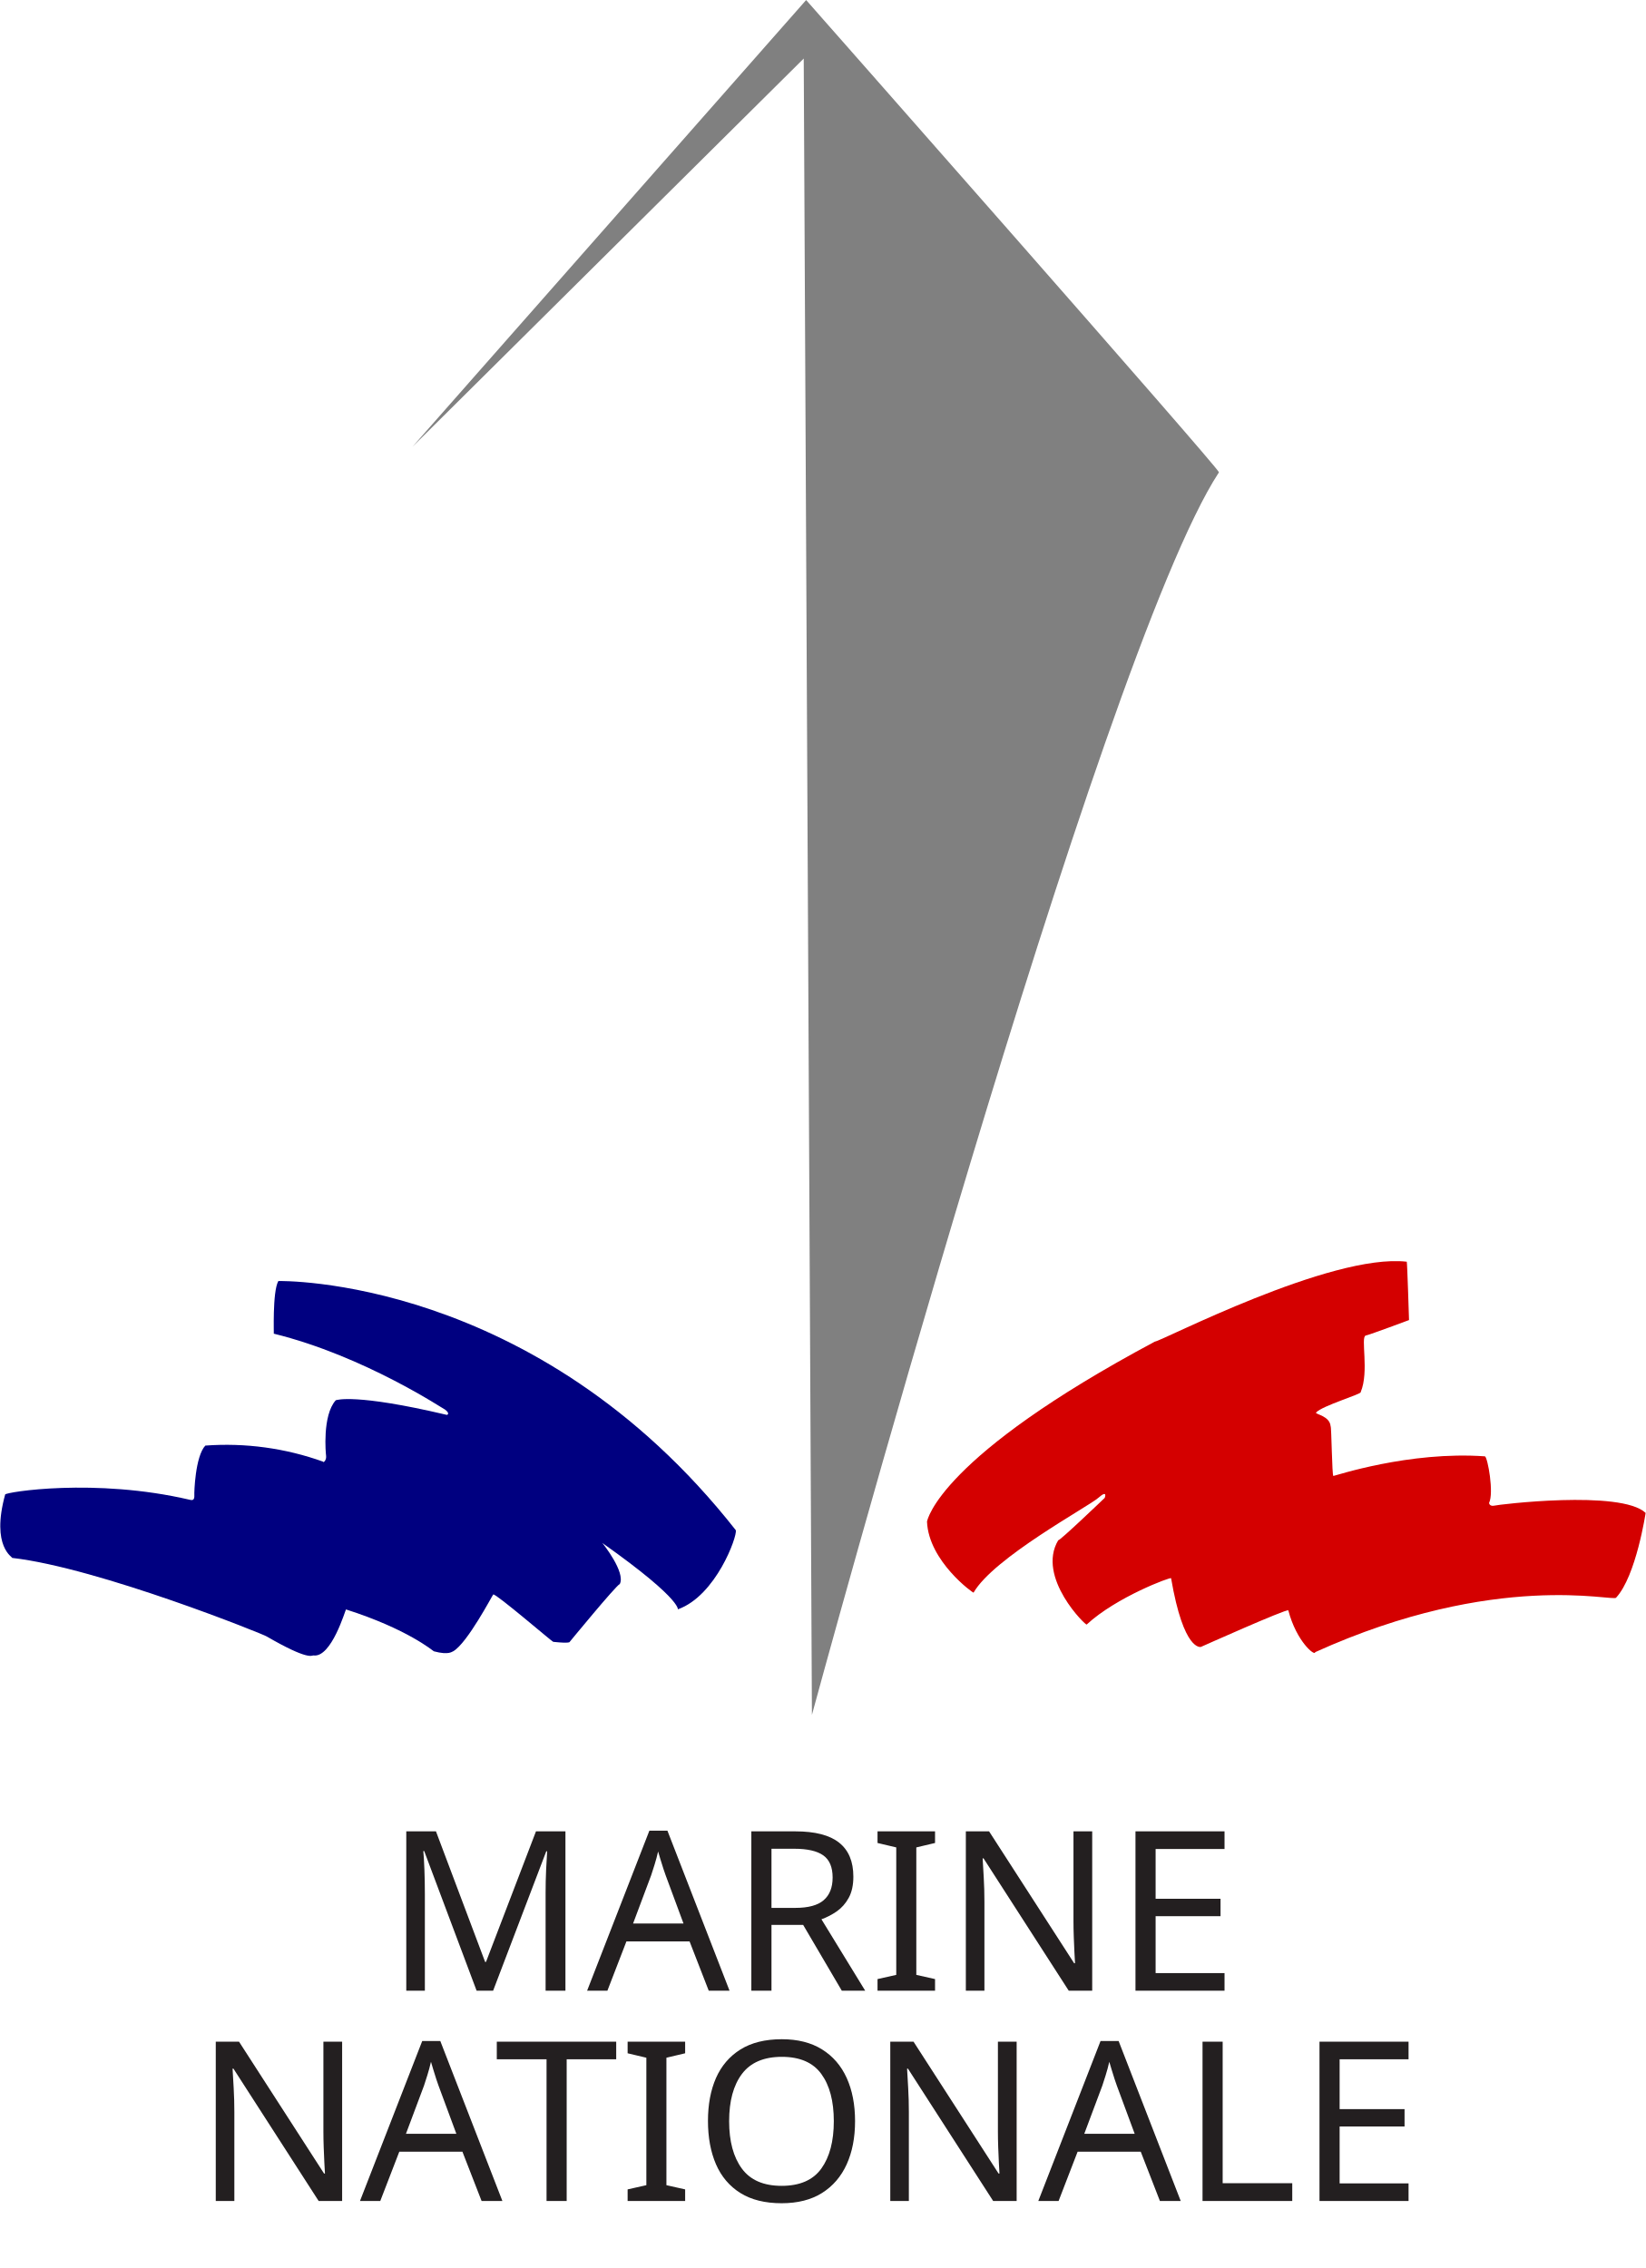
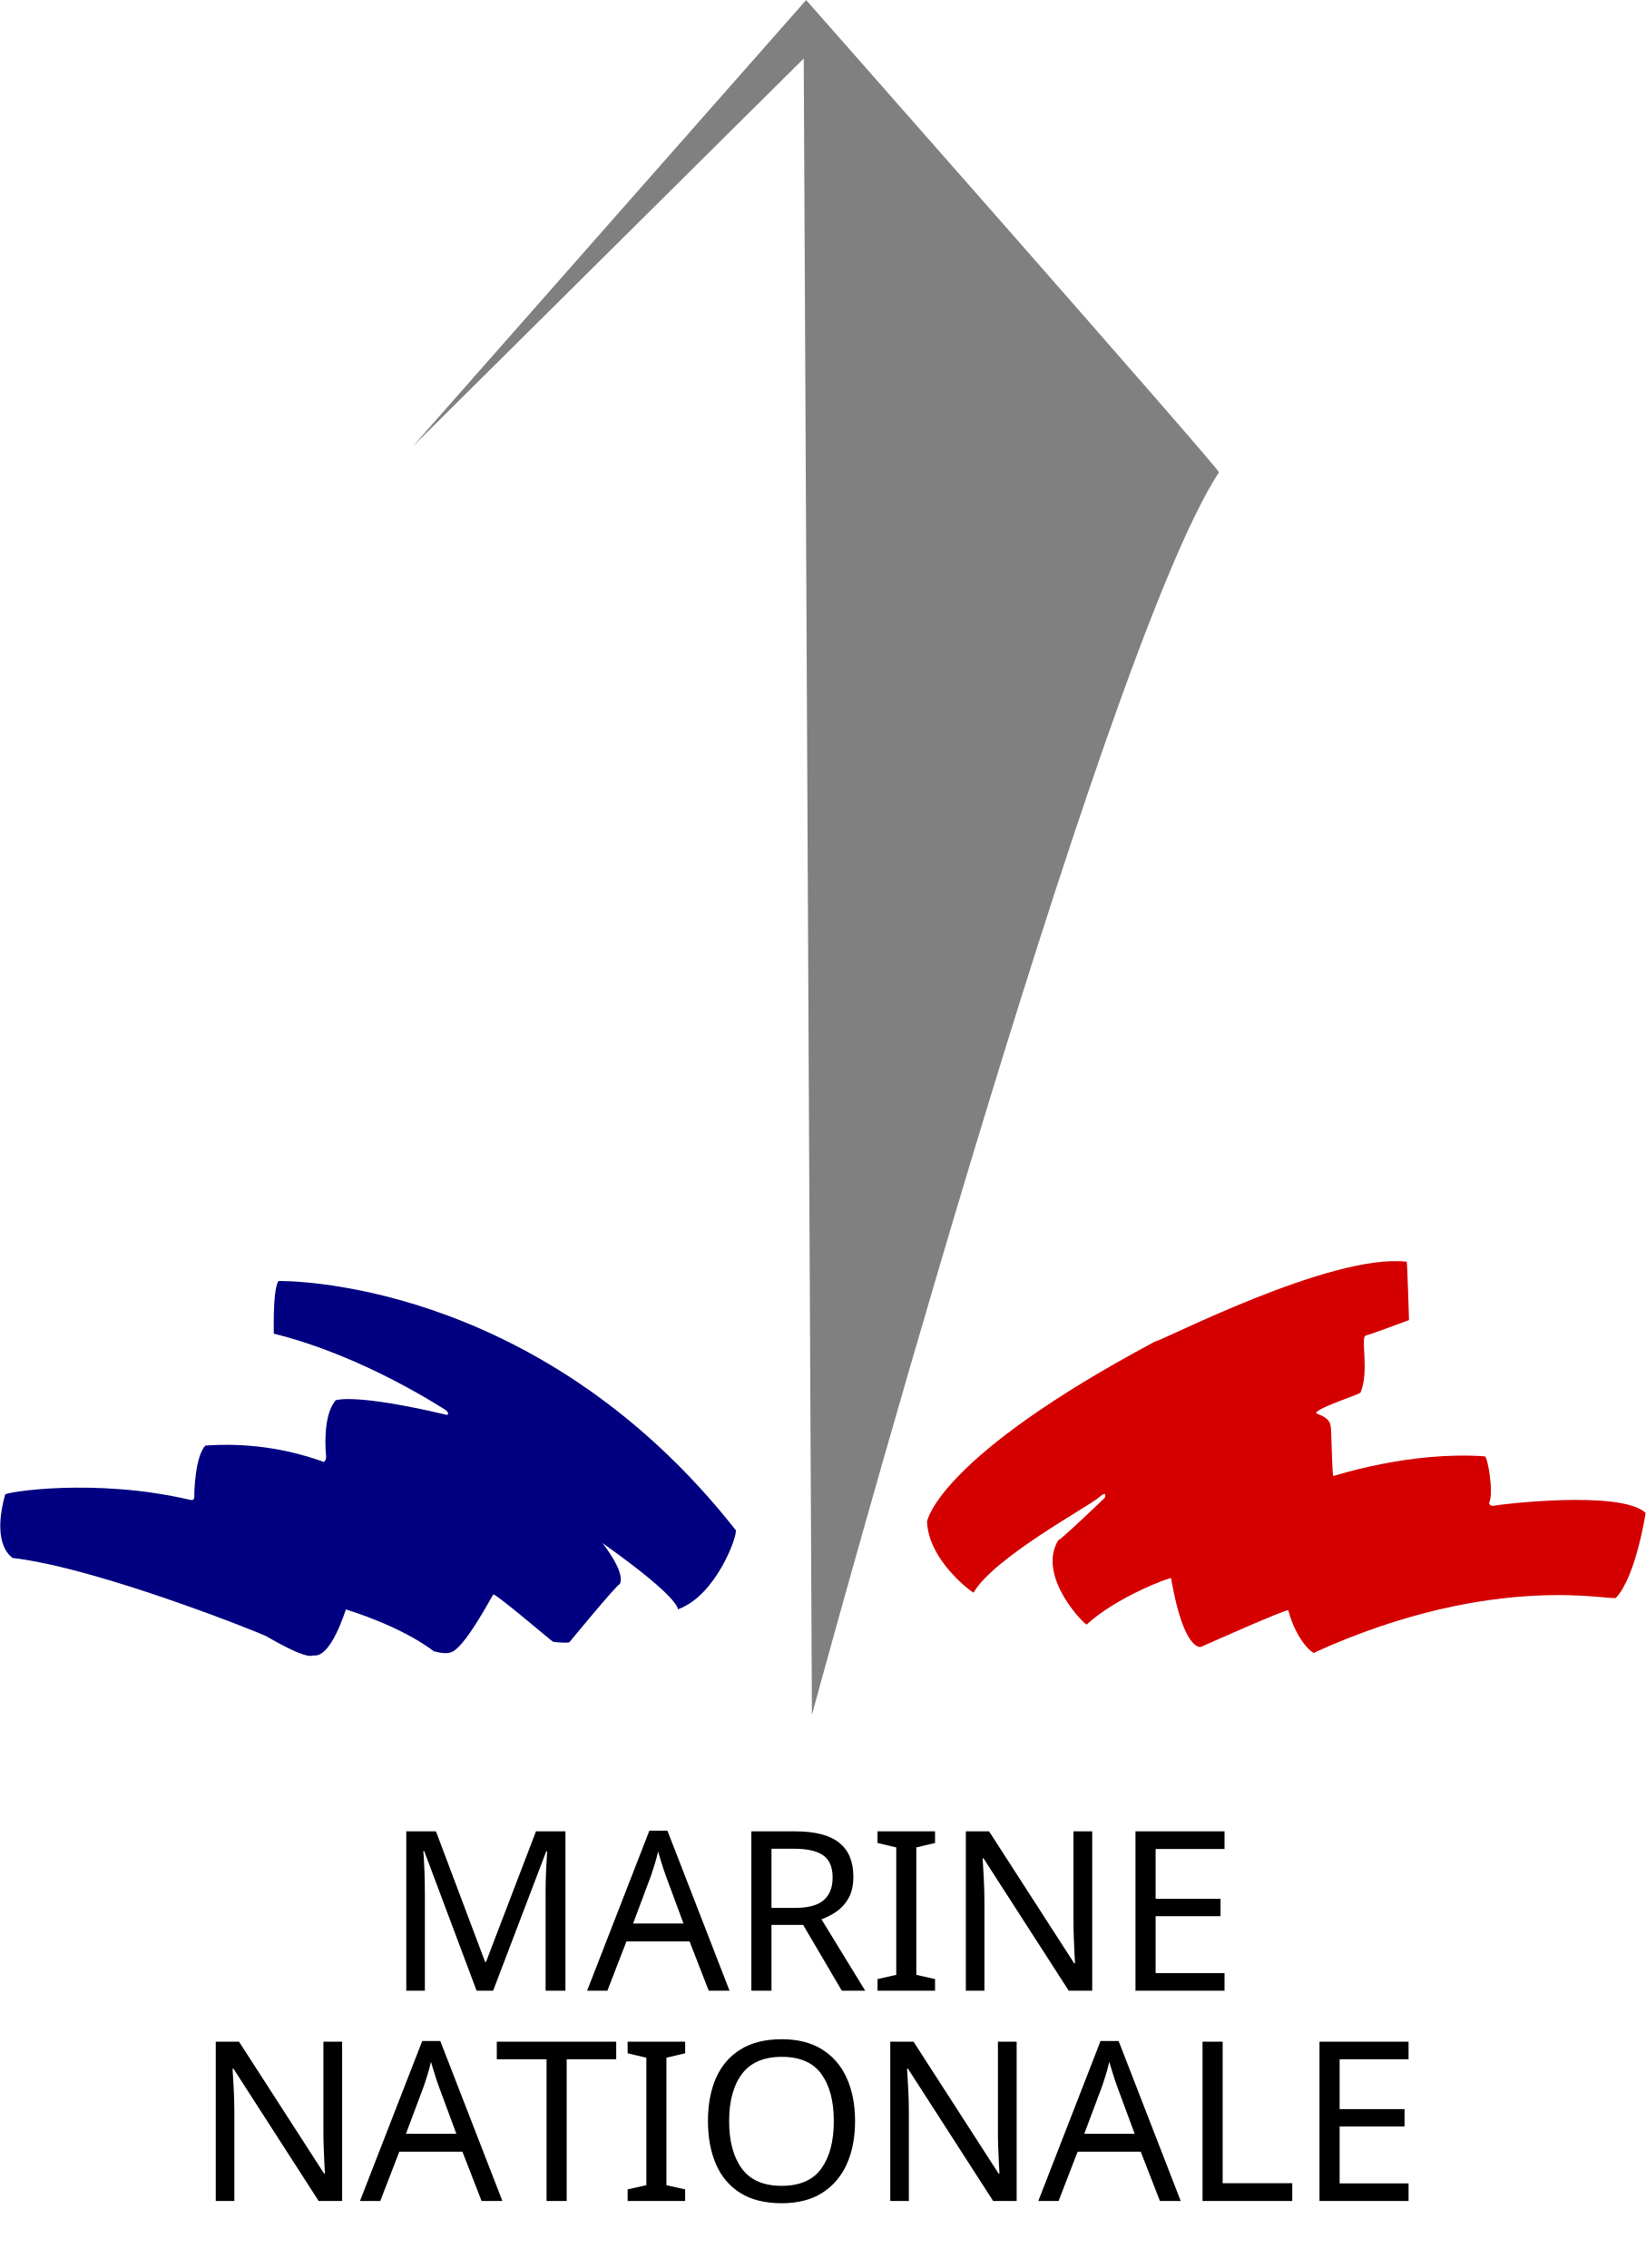
<svg xmlns="http://www.w3.org/2000/svg" id="Logo_MARINE" viewBox="0 0 347.33 478.8">
  <defs>
-     <style>.cls-1{fill:navy;}.cls-2{fill:#d40000;}.cls-3{fill:gray;}.cls-4{font-size:47.11px;fill:#231f20;font-family:Marion-Regular, Marion;}.cls-5{letter-spacing:-0.05em;}.cls-6{letter-spacing:0em;}</style>
+     <style>.cls-1{fill:navy;}.cls-2{fill:#d40000;}.cls-3{fill:gray;}.cls-4{font-size:47.11px;font-family:Marion-Regular, Marion;}.cls-5{letter-spacing:-0.05em;}.cls-6{letter-spacing:0em;}</style>
  </defs>
  <path class="cls-1" d="M134.56,288s54.21-1.28,96.56,52.61c.32,1.28-4.17,13.79-12.19,16.68-.32.32,2.09-1.2-16-14,.14.14,4.95,6.18,3.71,8.65-1,.55-10.58,12.23-10.58,12.23s.15.39-3.48,0c-.06.12-12.09-10.22-12.66-10-.13.06-5.45,10.28-8.46,12-.19,0-.81.88-4.07,0-.25-.13-5.58-4.7-18.55-8.84-.13.06-3.07,10.28-6.89,9.71-.38,0-1.09,1.07-9.84-4-.18-.27-35.45-14.5-53.74-16.59.25-.12-4.54-2.21-1.47-13.39.12-.49,18.91-3.56,38.93,1.11.49.12,1.07.23,1-1-.05-.32.16-8.16,2.32-10.43A60.47,60.47,0,0,1,144,326.13c0,.32.79-.26.63-1.32-.05-.26-.84-8.43,2.05-11.64.16-.05,4.11-1.47,23.28,3.05.21.16,1-.21-.26-1.11,0,.11-16.86-11.26-36.11-16C133.67,299.65,133.26,290.28,134.56,288Z" transform="translate(-75.81 -17.56)" />
  <path class="cls-2" d="M423.15,336.95s-2,13.32-6.23,17.89c-.32.95-25.22-5.83-63.52,11.51,0,.95-3.94-2.21-5.67-8.83-.47-.32-18.44,7.72-18.44,7.72s-3.63,1.1-6.3-14.5c0-.32-11.51,3.94-17.81,9.77,0,.47-10.72-9.93-6-17.81,0,.47,9.8-8.92,9.8-8.92s.73-1.85-1.36,0-22.09,12.62-26.32,20c0,.19-9.49-6.6-9.83-15,.09-.35,2.57-13.68,48.11-38,1.23,0,37.08-18.7,53.15-16.86.1,0,.48,12.32.48,12.32s-8,3-9.14,3.27.77,7.6-1.06,11.93c.38.38-8.18,2.89-9.43,4.33-.19.38,2.89.67,3.08,2.89.19,0,.29,10.49.58,10.49s16-5.29,32-4.14c.58.29,1.92,7.7.87,9.82,0,.29.29.77,1.15.58C391.7,335.23,417.92,332,423.15,336.95Z" transform="translate(-75.81 -17.56)" />
  <path class="cls-3" d="M162.9,111.84l82.55-81.92,1.73,349.67s60.74-223.94,85.91-262.32c.41-.41-87.13-99.7-87.13-99.7Z" transform="translate(-75.81 -17.56)" />
  <text class="cls-4" transform="translate(81.19 420.26)">MARINE<tspan x="-40.21" y="44.4">N</tspan>
    <tspan class="cls-5" x="-5.21" y="44.4">A</tspan>
    <tspan class="cls-6" x="23.2" y="44.4">TIONALE</tspan>
  </text>
</svg>
